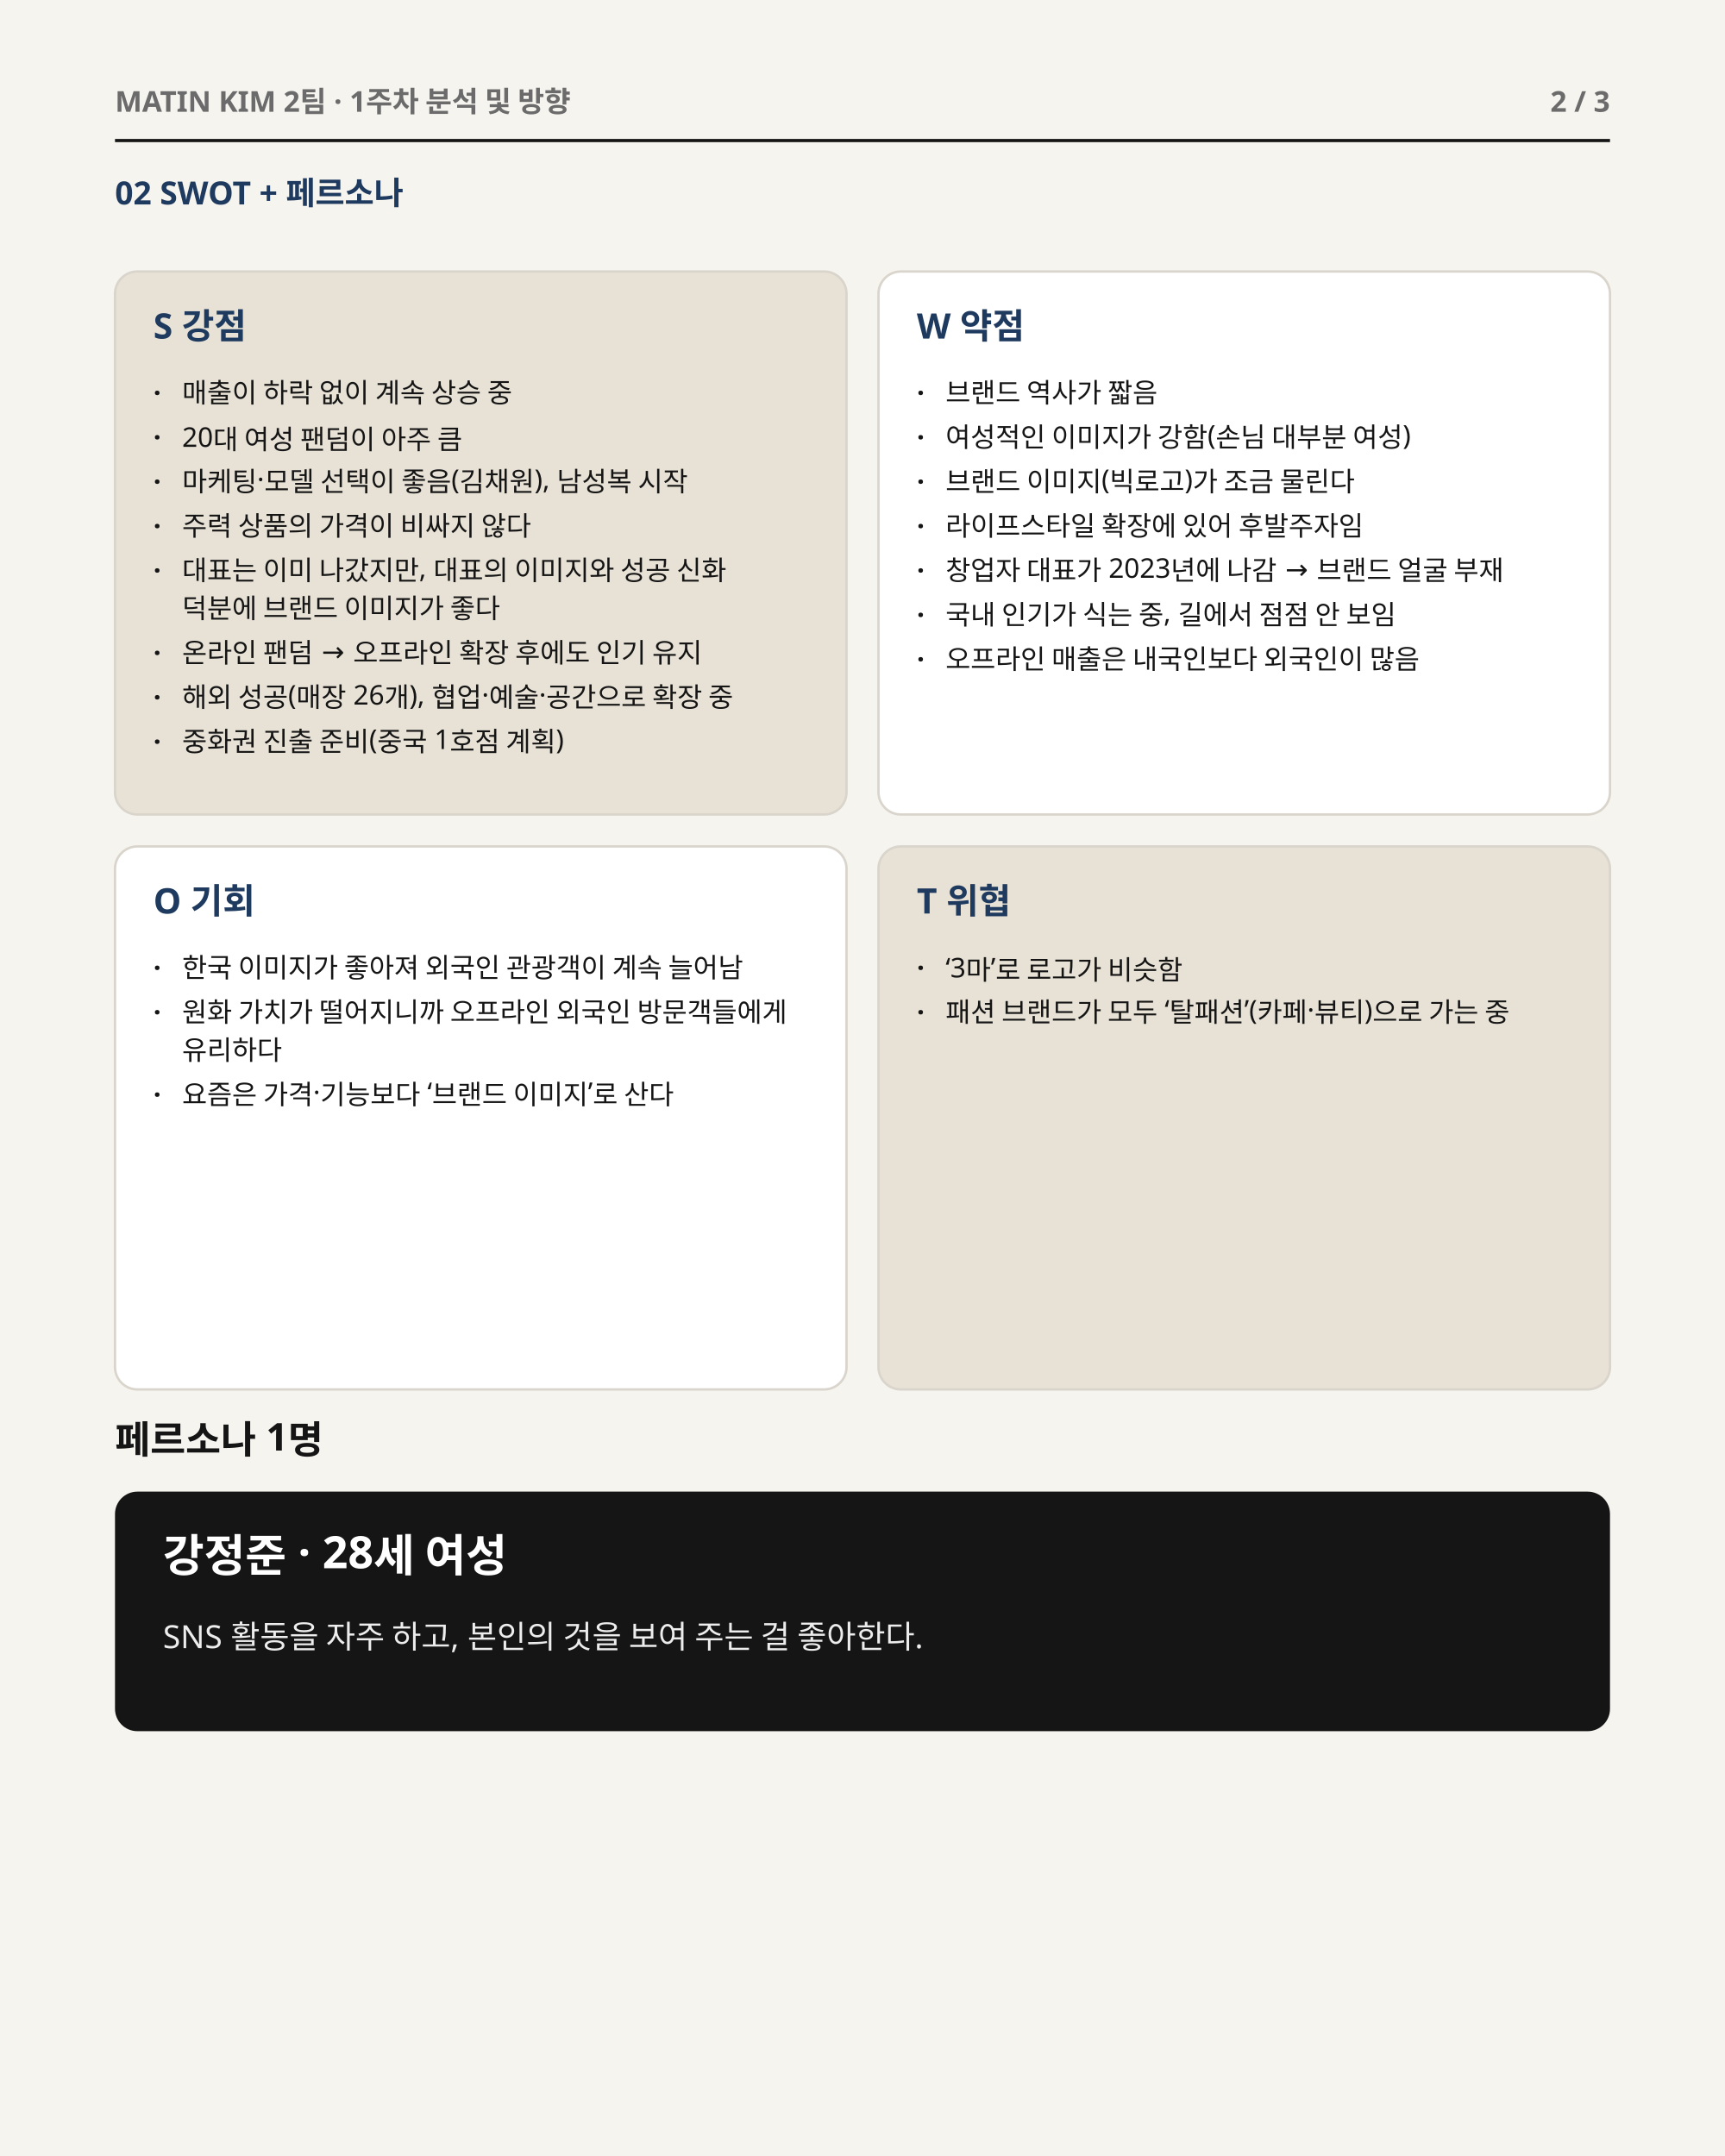
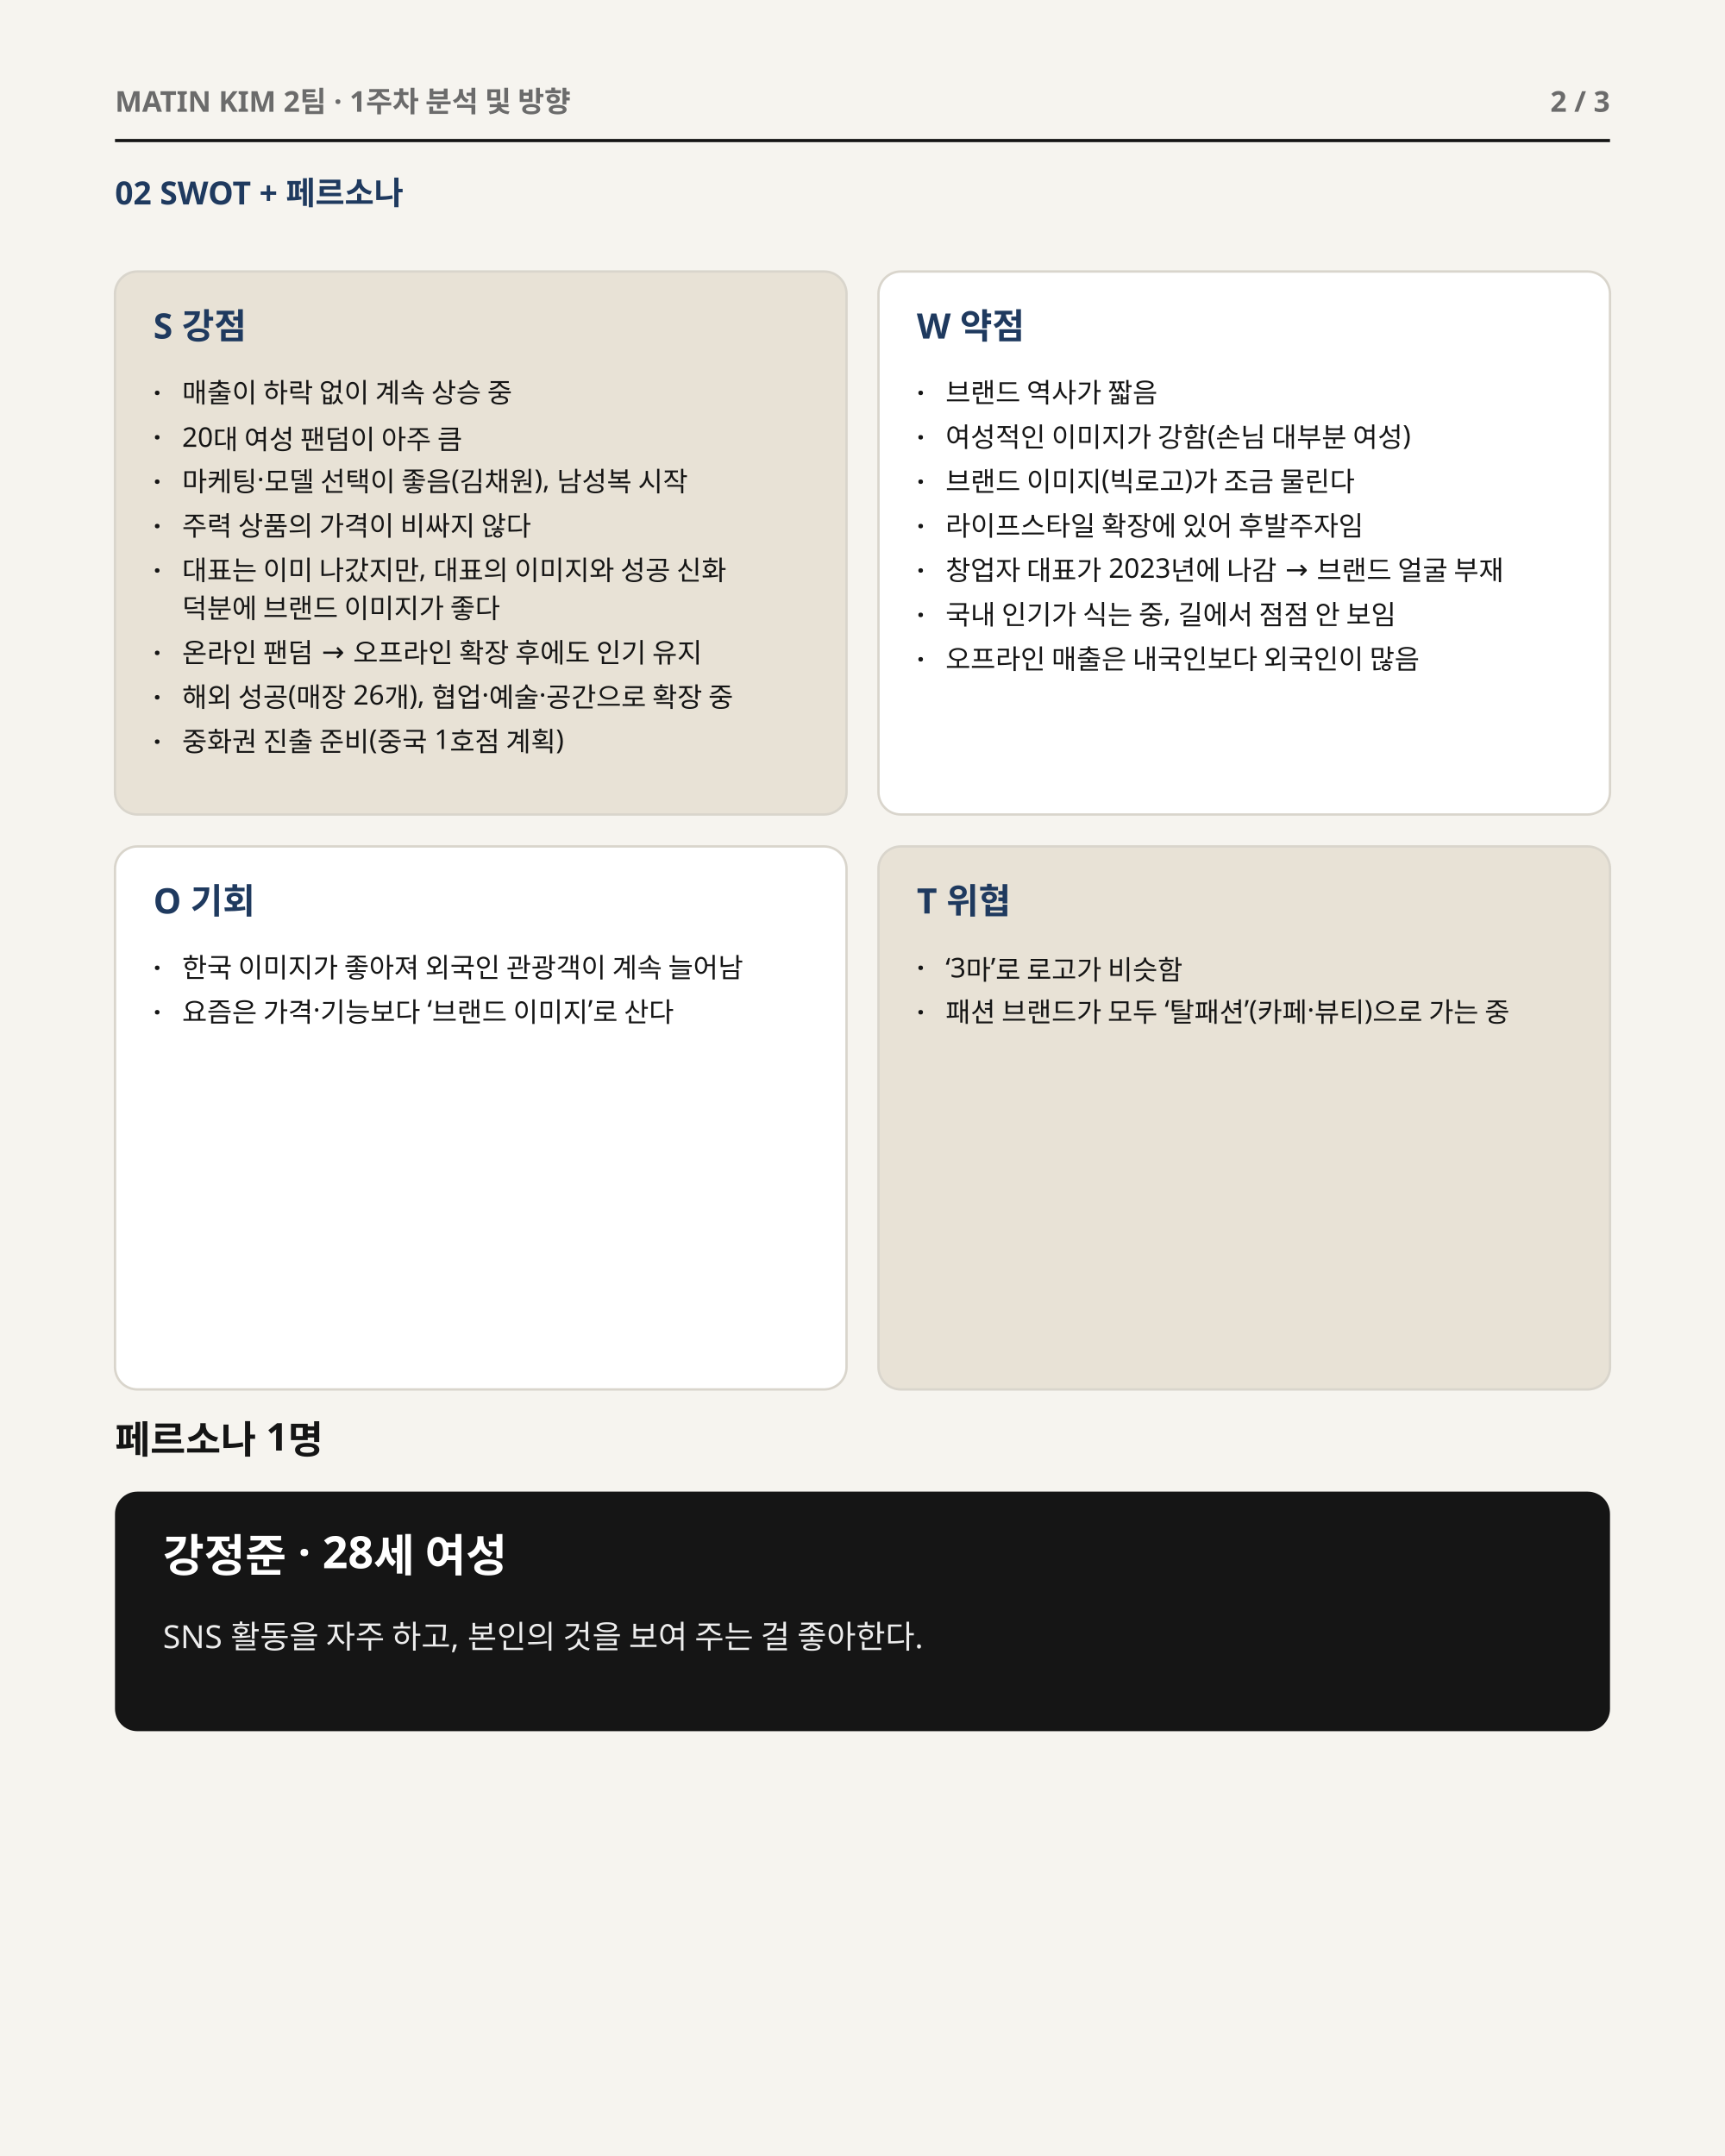
<svg xmlns="http://www.w3.org/2000/svg" width="1080" height="1350" viewBox="0 0 1080 1350">
  <rect width="1080" height="1350" fill="#F6F4EF" />
  <text x="72" y="70" font-family="Pretendard, 'Noto Sans KR', sans-serif" font-size="18" font-weight="600" fill="#6B6B6B" text-anchor="start">MATIN KIM 2팀 · 1주차 분석 및 방향</text>
  <text x="1008" y="70" font-family="Pretendard, 'Noto Sans KR', sans-serif" font-size="18" font-weight="600" fill="#6B6B6B" text-anchor="end">2 / 3</text>
  <line x1="72" y1="88" x2="1008" y2="88" stroke="#151515" stroke-width="2" />
  <text x="72" y="128" font-family="Pretendard, 'Noto Sans KR', sans-serif" font-size="20" font-weight="700" fill="#1F3A5F" text-anchor="start">02  SWOT + 페르소나</text>
  <rect x="72.0" y="170" width="458.0" height="340" rx="14" fill="#E8E2D6" stroke="#D9D5CC" stroke-width="1.5" />
  <text x="96.0" y="212" font-family="Pretendard, 'Noto Sans KR', sans-serif" font-size="22" font-weight="800" fill="#1F3A5F" text-anchor="start">S  강점</text>
  <text x="96.0" y="252" font-family="Pretendard, 'Noto Sans KR', sans-serif" font-size="17" font-weight="700" fill="#151515" text-anchor="start">·</text>
  <text x="114.0" y="252" font-family="Pretendard, 'Noto Sans KR', sans-serif" font-size="17" font-weight="500" fill="#151515" text-anchor="start">매출이 하락 없이 계속 상승 중</text>
  <text x="96.0" y="279.8" font-family="Pretendard, 'Noto Sans KR', sans-serif" font-size="17" font-weight="700" fill="#151515" text-anchor="start">·</text>
  <text x="114.0" y="279.8" font-family="Pretendard, 'Noto Sans KR', sans-serif" font-size="17" font-weight="500" fill="#151515" text-anchor="start">20대 여성 팬덤이 아주 큼</text>
  <text x="96.0" y="307.6" font-family="Pretendard, 'Noto Sans KR', sans-serif" font-size="17" font-weight="700" fill="#151515" text-anchor="start">·</text>
  <text x="114.0" y="307.6" font-family="Pretendard, 'Noto Sans KR', sans-serif" font-size="17" font-weight="500" fill="#151515" text-anchor="start">마케팅·모델 선택이 좋음(김채원), 남성복 시작</text>
  <text x="96.0" y="335.4" font-family="Pretendard, 'Noto Sans KR', sans-serif" font-size="17" font-weight="700" fill="#151515" text-anchor="start">·</text>
  <text x="114.0" y="335.4" font-family="Pretendard, 'Noto Sans KR', sans-serif" font-size="17" font-weight="500" fill="#151515" text-anchor="start">주력 상품의 가격이 비싸지 않다</text>
  <text x="96.0" y="363.2" font-family="Pretendard, 'Noto Sans KR', sans-serif" font-size="17" font-weight="700" fill="#151515" text-anchor="start">·</text>
  <text x="114.0" y="363.2" font-family="Pretendard, 'Noto Sans KR', sans-serif" font-size="17" font-weight="500" fill="#151515" text-anchor="start">대표는 이미 나갔지만, 대표의 이미지와 성공 신화</text>
  <text x="114.0" y="387" font-family="Pretendard, 'Noto Sans KR', sans-serif" font-size="17" font-weight="500" fill="#151515" text-anchor="start">덕분에 브랜드 이미지가 좋다</text>
  <text x="96.0" y="414.8" font-family="Pretendard, 'Noto Sans KR', sans-serif" font-size="17" font-weight="700" fill="#151515" text-anchor="start">·</text>
  <text x="114.0" y="414.8" font-family="Pretendard, 'Noto Sans KR', sans-serif" font-size="17" font-weight="500" fill="#151515" text-anchor="start">온라인 팬덤 → 오프라인 확장 후에도 인기 유지</text>
  <text x="96.0" y="442.6" font-family="Pretendard, 'Noto Sans KR', sans-serif" font-size="17" font-weight="700" fill="#151515" text-anchor="start">·</text>
  <text x="114.0" y="442.6" font-family="Pretendard, 'Noto Sans KR', sans-serif" font-size="17" font-weight="500" fill="#151515" text-anchor="start">해외 성공(매장 26개), 협업·예술·공간으로 확장 중</text>
  <text x="96.0" y="470.4" font-family="Pretendard, 'Noto Sans KR', sans-serif" font-size="17" font-weight="700" fill="#151515" text-anchor="start">·</text>
  <text x="114.0" y="470.4" font-family="Pretendard, 'Noto Sans KR', sans-serif" font-size="17" font-weight="500" fill="#151515" text-anchor="start">중화권 진출 준비(중국 1호점 계획)</text>
  <rect x="550.0" y="170" width="458.0" height="340" rx="14" fill="#FFFFFF" stroke="#D9D5CC" stroke-width="1.5" />
  <text x="574.0" y="212" font-family="Pretendard, 'Noto Sans KR', sans-serif" font-size="22" font-weight="800" fill="#1F3A5F" text-anchor="start">W  약점</text>
  <text x="574.0" y="252" font-family="Pretendard, 'Noto Sans KR', sans-serif" font-size="17" font-weight="700" fill="#151515" text-anchor="start">·</text>
  <text x="592.0" y="252" font-family="Pretendard, 'Noto Sans KR', sans-serif" font-size="17" font-weight="500" fill="#151515" text-anchor="start">브랜드 역사가 짧음</text>
  <text x="574.0" y="279.8" font-family="Pretendard, 'Noto Sans KR', sans-serif" font-size="17" font-weight="700" fill="#151515" text-anchor="start">·</text>
  <text x="592.0" y="279.8" font-family="Pretendard, 'Noto Sans KR', sans-serif" font-size="17" font-weight="500" fill="#151515" text-anchor="start">여성적인 이미지가 강함(손님 대부분 여성)</text>
  <text x="574.0" y="307.6" font-family="Pretendard, 'Noto Sans KR', sans-serif" font-size="17" font-weight="700" fill="#151515" text-anchor="start">·</text>
  <text x="592.0" y="307.6" font-family="Pretendard, 'Noto Sans KR', sans-serif" font-size="17" font-weight="500" fill="#151515" text-anchor="start">브랜드 이미지(빅로고)가 조금 물린다</text>
  <text x="574.0" y="335.4" font-family="Pretendard, 'Noto Sans KR', sans-serif" font-size="17" font-weight="700" fill="#151515" text-anchor="start">·</text>
  <text x="592.0" y="335.4" font-family="Pretendard, 'Noto Sans KR', sans-serif" font-size="17" font-weight="500" fill="#151515" text-anchor="start">라이프스타일 확장에 있어 후발주자임</text>
  <text x="574.0" y="363.2" font-family="Pretendard, 'Noto Sans KR', sans-serif" font-size="17" font-weight="700" fill="#151515" text-anchor="start">·</text>
  <text x="592.0" y="363.2" font-family="Pretendard, 'Noto Sans KR', sans-serif" font-size="17" font-weight="500" fill="#151515" text-anchor="start">창업자 대표가 2023년에 나감 → 브랜드 얼굴 부재</text>
  <text x="574.0" y="391" font-family="Pretendard, 'Noto Sans KR', sans-serif" font-size="17" font-weight="700" fill="#151515" text-anchor="start">·</text>
  <text x="592.0" y="391" font-family="Pretendard, 'Noto Sans KR', sans-serif" font-size="17" font-weight="500" fill="#151515" text-anchor="start">국내 인기가 식는 중, 길에서 점점 안 보임</text>
  <text x="574.0" y="418.8" font-family="Pretendard, 'Noto Sans KR', sans-serif" font-size="17" font-weight="700" fill="#151515" text-anchor="start">·</text>
  <text x="592.0" y="418.8" font-family="Pretendard, 'Noto Sans KR', sans-serif" font-size="17" font-weight="500" fill="#151515" text-anchor="start">오프라인 매출은 내국인보다 외국인이 많음</text>
  <rect x="72.0" y="530" width="458.0" height="340" rx="14" fill="#FFFFFF" stroke="#D9D5CC" stroke-width="1.5" />
  <text x="96.0" y="572" font-family="Pretendard, 'Noto Sans KR', sans-serif" font-size="22" font-weight="800" fill="#1F3A5F" text-anchor="start">O  기회</text>
  <text x="96.0" y="612" font-family="Pretendard, 'Noto Sans KR', sans-serif" font-size="17" font-weight="700" fill="#151515" text-anchor="start">·</text>
  <text x="114.0" y="612" font-family="Pretendard, 'Noto Sans KR', sans-serif" font-size="17" font-weight="500" fill="#151515" text-anchor="start">한국 이미지가 좋아져 외국인 관광객이 계속 늘어남</text>
  <text x="96.0" y="639.8" font-family="Pretendard, 'Noto Sans KR', sans-serif" font-size="17" font-weight="700" fill="#151515" text-anchor="start">·</text>
-   <text x="114.0" y="639.8" font-family="Pretendard, 'Noto Sans KR', sans-serif" font-size="17" font-weight="500" fill="#151515" text-anchor="start">원화 가치가 떨어지니까 오프라인 외국인 방문객들에게</text>
-   <text x="114.0" y="663.6" font-family="Pretendard, 'Noto Sans KR', sans-serif" font-size="17" font-weight="500" fill="#151515" text-anchor="start">유리하다</text>
-   <text x="96.0" y="691.4" font-family="Pretendard, 'Noto Sans KR', sans-serif" font-size="17" font-weight="700" fill="#151515" text-anchor="start">·</text>
-   <text x="114.0" y="691.4" font-family="Pretendard, 'Noto Sans KR', sans-serif" font-size="17" font-weight="500" fill="#151515" text-anchor="start">요즘은 가격·기능보다 ‘브랜드 이미지’로 산다</text>
+   <text x="114.0" y="639.8" font-family="Pretendard, 'Noto Sans KR', sans-serif" font-size="17" font-weight="500" fill="#151515" text-anchor="start">요즘은 가격·기능보다 ‘브랜드 이미지’로 산다</text>
  <rect x="550.0" y="530" width="458.0" height="340" rx="14" fill="#E8E2D6" stroke="#D9D5CC" stroke-width="1.5" />
  <text x="574.0" y="572" font-family="Pretendard, 'Noto Sans KR', sans-serif" font-size="22" font-weight="800" fill="#1F3A5F" text-anchor="start">T  위협</text>
  <text x="574.0" y="612" font-family="Pretendard, 'Noto Sans KR', sans-serif" font-size="17" font-weight="700" fill="#151515" text-anchor="start">·</text>
  <text x="592.0" y="612" font-family="Pretendard, 'Noto Sans KR', sans-serif" font-size="17" font-weight="500" fill="#151515" text-anchor="start">‘3마’로 로고가 비슷함</text>
  <text x="574.0" y="639.8" font-family="Pretendard, 'Noto Sans KR', sans-serif" font-size="17" font-weight="700" fill="#151515" text-anchor="start">·</text>
  <text x="592.0" y="639.8" font-family="Pretendard, 'Noto Sans KR', sans-serif" font-size="17" font-weight="500" fill="#151515" text-anchor="start">패션 브랜드가 모두 ‘탈패션’(카페·뷰티)으로 가는 중</text>
  <text x="72" y="910" font-family="Pretendard, 'Noto Sans KR', sans-serif" font-size="24" font-weight="800" fill="#151515" text-anchor="start">페르소나 1명</text>
  <rect x="72" y="934" width="936" height="150" rx="14" fill="#151515" />
  <text x="102" y="984" font-family="Pretendard, 'Noto Sans KR', sans-serif" font-size="28" font-weight="800" fill="#FFFFFF" text-anchor="start">강정준 · 28세 여성</text>
  <text x="102" y="1032" font-family="Pretendard, 'Noto Sans KR', sans-serif" font-size="20" font-weight="500" fill="#EDEDED" text-anchor="start">SNS 활동을 자주 하고, 본인의 것을 보여 주는 걸 좋아한다.</text>
</svg>
